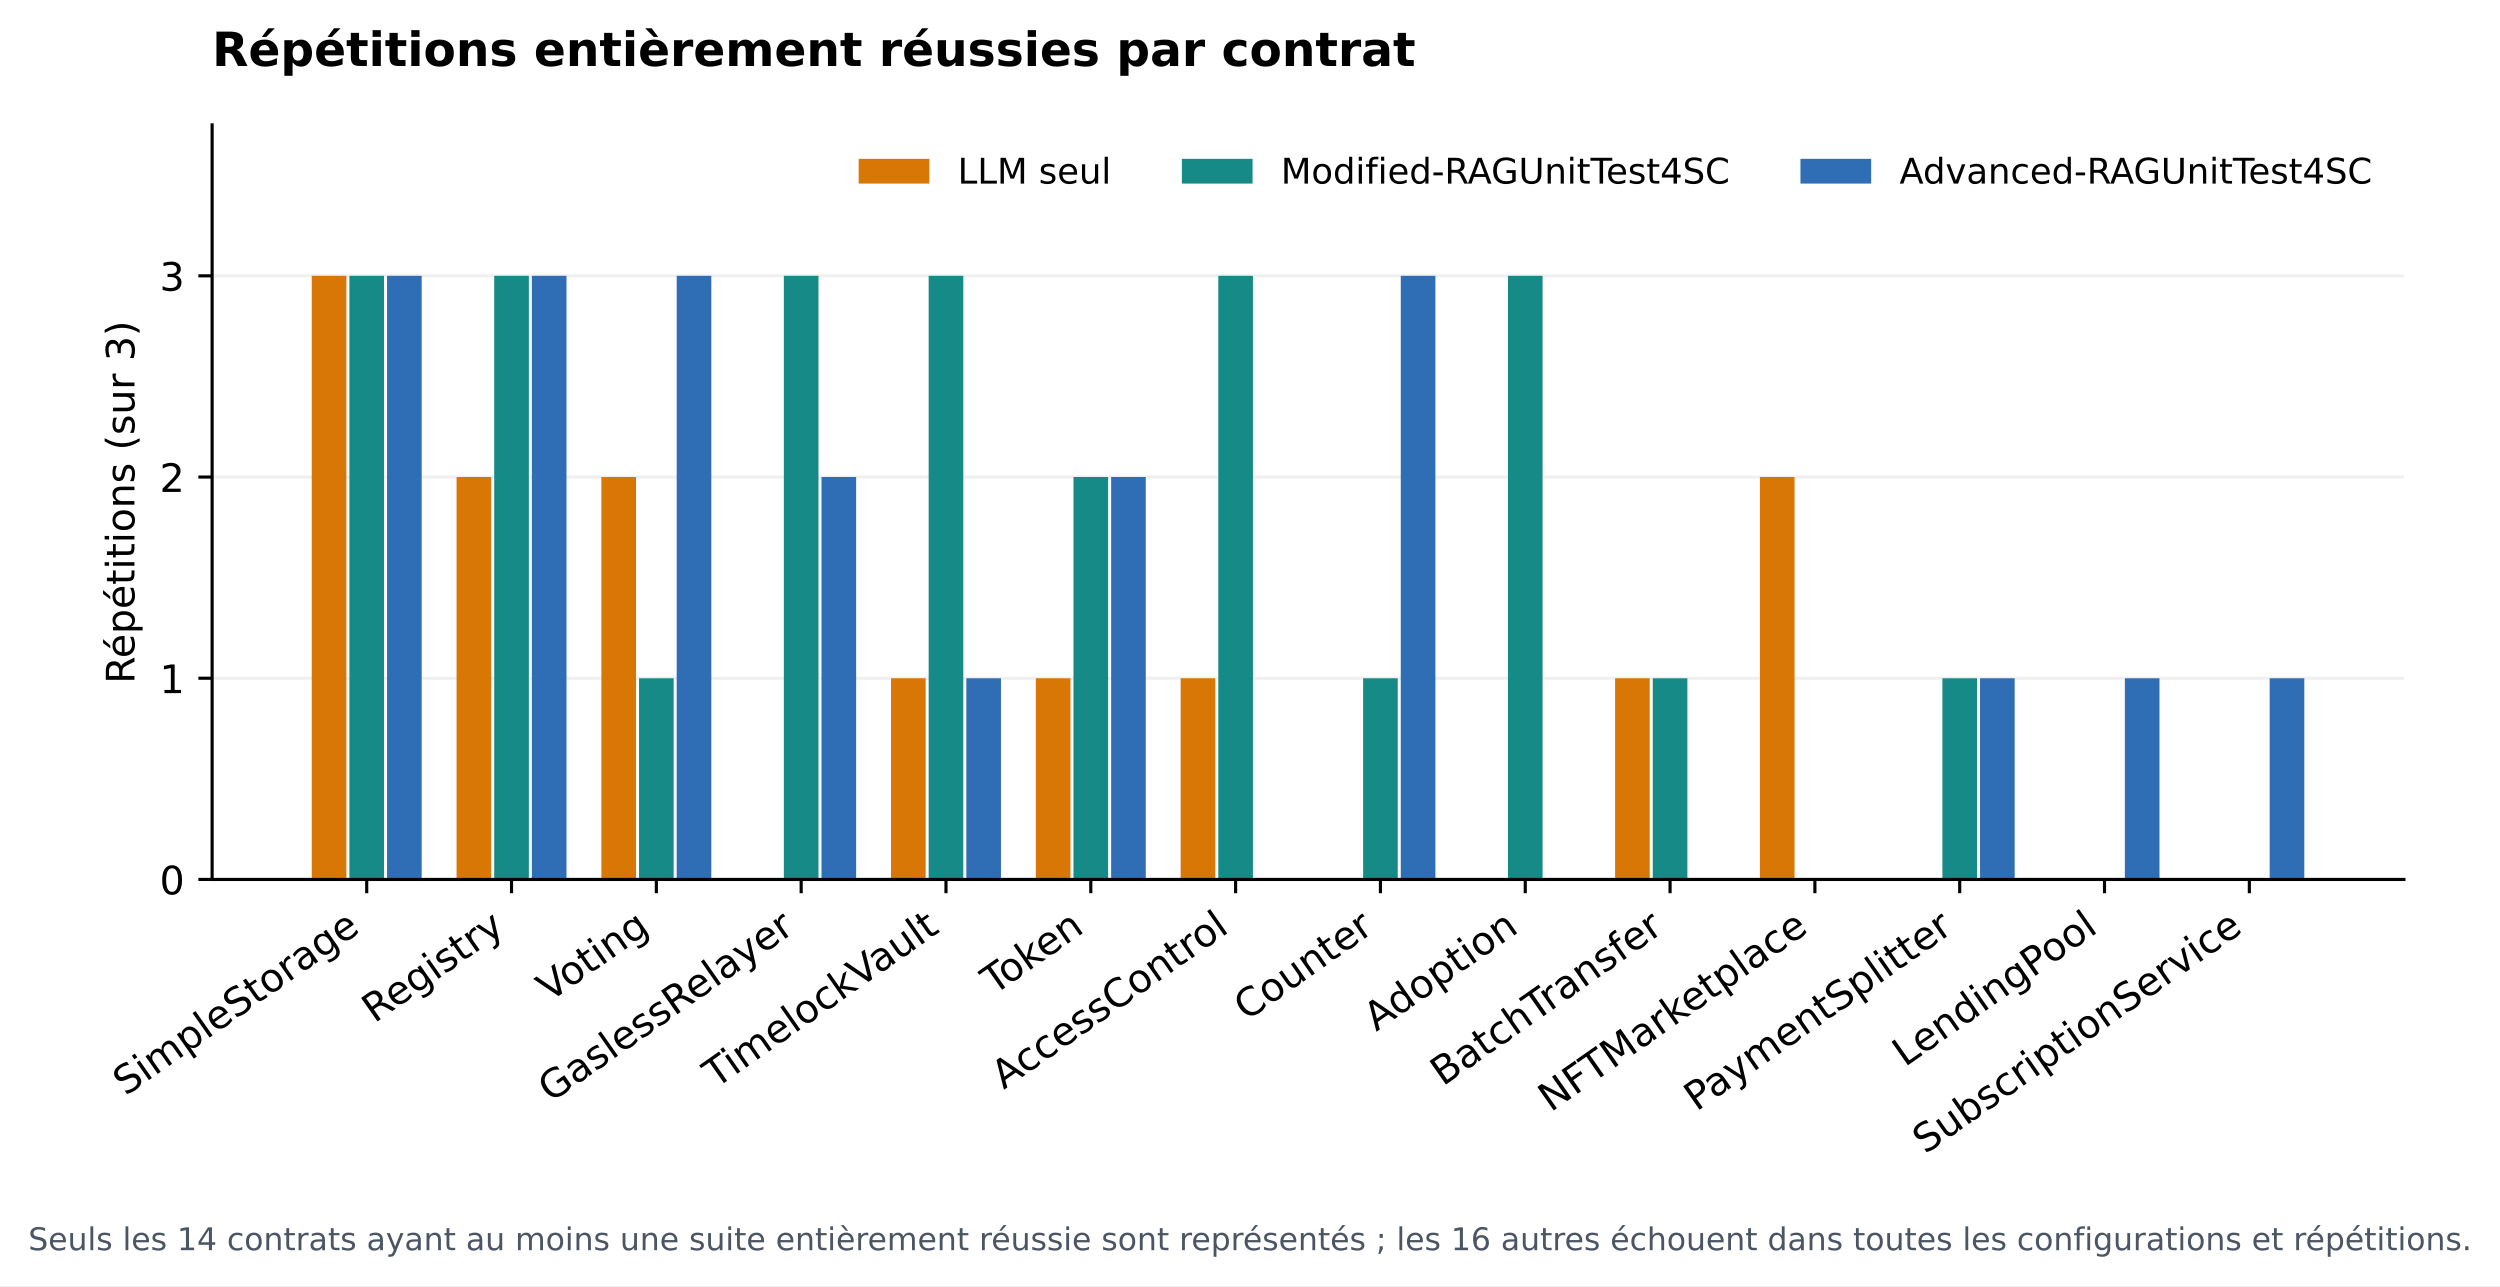
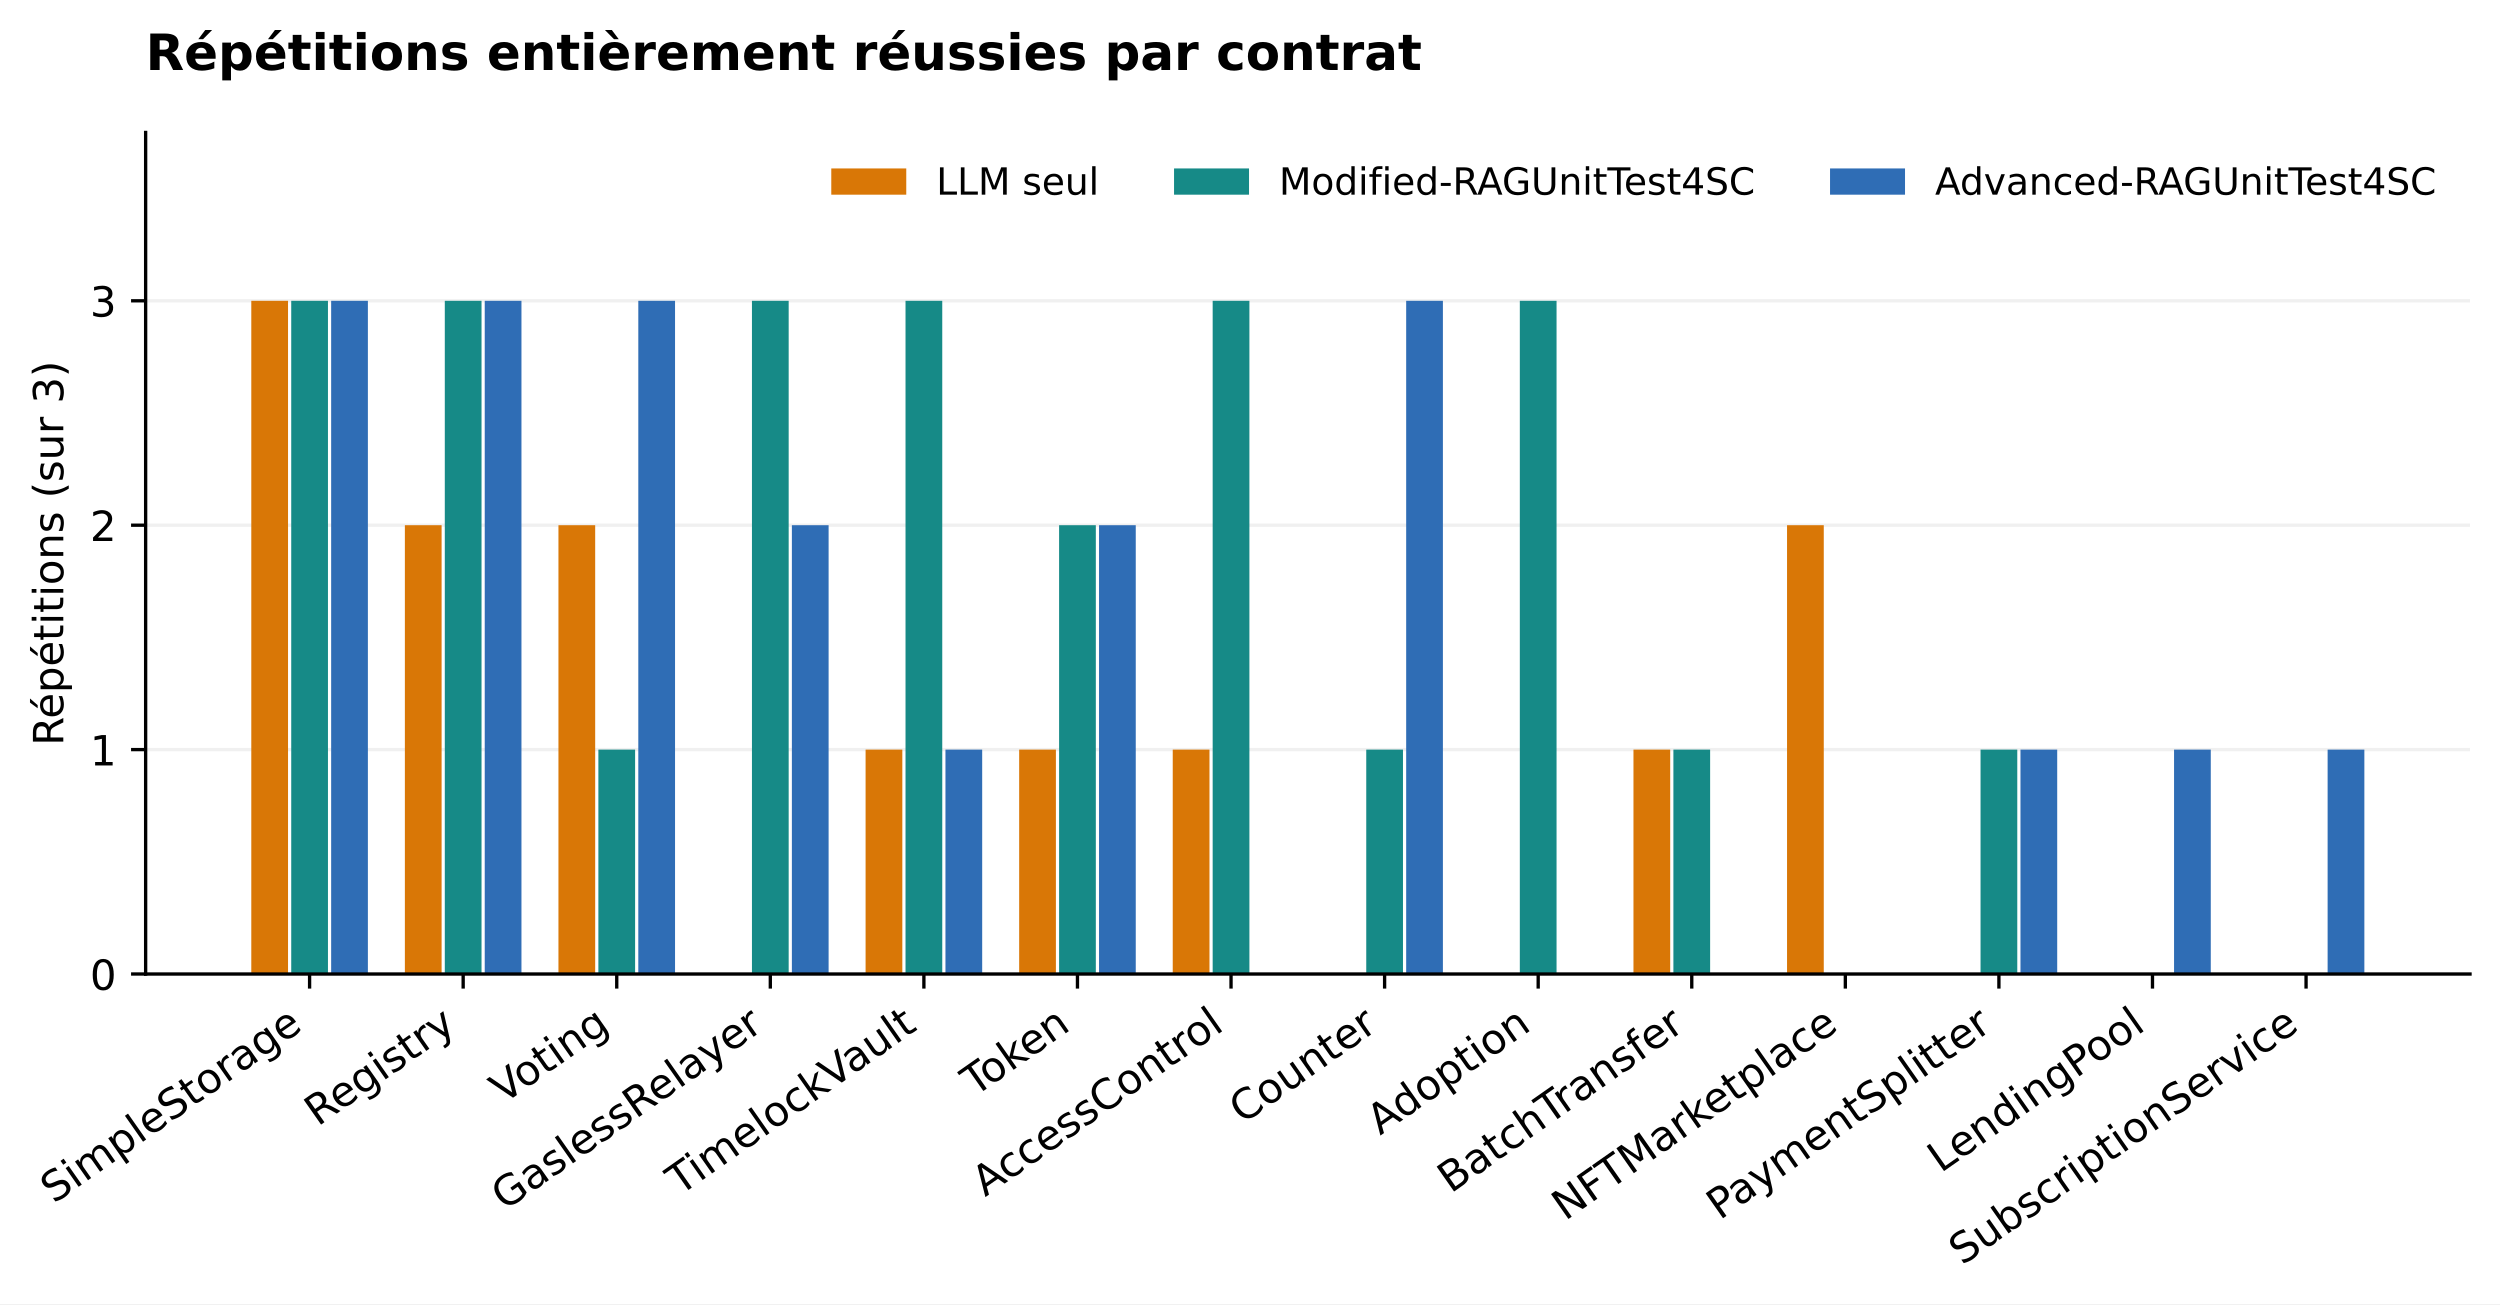
- <svg xmlns="http://www.w3.org/2000/svg" xmlns:xlink="http://www.w3.org/1999/xlink" width="636.456pt" height="327.408pt" viewBox="0 0 636.456 327.408" version="1.1">
+ <svg xmlns="http://www.w3.org/2000/svg" xmlns:xlink="http://www.w3.org/1999/xlink" width="600.163pt" height="313.061pt" viewBox="0 0 600.163 313.061" version="1.1">
  <defs>
    <style type="text/css">*{stroke-linejoin: round; stroke-linecap: butt}</style>
  </defs>
  <g id="figure_1">
    <g id="patch_1">
-       <path d="M 0 327.408  L 636.456 327.408  L 636.456 0  L 0 0  z " style="fill: #ffffff" />
+       <path d="M 0 313.061  L 600.163 313.061  L 600.163 0  L 0 0  z " style="fill: #ffffff" />
    </g>
    <g id="axes_1">
      <g id="patch_2">
-         <path d="M 54 223.894  L 612 223.894  L 612 31.798  L 54 31.798  z " style="fill: #ffffff" />
+         <path d="M 34.963 233.83  L 592.963 233.83  L 592.963 31.798  L 34.963 31.798  z " style="fill: #ffffff" />
      </g>
      <g id="matplotlib.axis_1">
        <g id="xtick_1">
          <g id="line2d_1">
            <defs>
-               <path id="mb89f5ec4ef" d="M 0 0  L 0 3.5  " style="stroke: #000000; stroke-width: 0.8" />
+               <path id="m78fa6f216f" d="M 0 0  L 0 3.5  " style="stroke: #000000; stroke-width: 0.8" />
            </defs>
            <g>
-               <use xlink:href="#mb89f5ec4ef" x="93.359" y="223.894" style="stroke: #000000; stroke-width: 0.8" />
+               <use xlink:href="#m78fa6f216f" x="74.322" y="233.83" style="stroke: #000000; stroke-width: 0.8" />
            </g>
          </g>
          <g id="text_1">
-             <text style="font-size: 10px; font-family: 'DejaVu Sans'" transform="translate(31.9574 279.1472) rotate(-35)">SimpleStorage</text>
+             <text style="font-size: 10px; font-family: 'DejaVu Sans'" transform="translate(12.92068 289.0832) rotate(-35)">SimpleStorage</text>
          </g>
        </g>
        <g id="xtick_2">
          <g id="line2d_2">
            <g>
-               <use xlink:href="#mb89f5ec4ef" x="130.227" y="223.894" style="stroke: #000000; stroke-width: 0.8" />
+               <use xlink:href="#m78fa6f216f" x="111.19" y="233.83" style="stroke: #000000; stroke-width: 0.8" />
            </g>
          </g>
          <g id="text_2">
-             <text style="font-size: 10px; font-family: 'DejaVu Sans'" transform="translate(95.31334 260.6001) rotate(-35)">Registry</text>
+             <text style="font-size: 10px; font-family: 'DejaVu Sans'" transform="translate(76.27662 270.5361) rotate(-35)">Registry</text>
          </g>
        </g>
        <g id="xtick_3">
          <g id="line2d_3">
            <g>
-               <use xlink:href="#mb89f5ec4ef" x="167.094" y="223.894" style="stroke: #000000; stroke-width: 0.8" />
+               <use xlink:href="#m78fa6f216f" x="148.058" y="233.83" style="stroke: #000000; stroke-width: 0.8" />
            </g>
          </g>
          <g id="text_3">
-             <text style="font-size: 10px; font-family: 'DejaVu Sans'" transform="translate(139.8582 255.2246) rotate(-35)">Voting</text>
+             <text style="font-size: 10px; font-family: 'DejaVu Sans'" transform="translate(120.8215 265.1606) rotate(-35)">Voting</text>
          </g>
        </g>
        <g id="xtick_4">
          <g id="line2d_4">
            <g>
-               <use xlink:href="#mb89f5ec4ef" x="203.962" y="223.894" style="stroke: #000000; stroke-width: 0.8" />
+               <use xlink:href="#m78fa6f216f" x="184.926" y="233.83" style="stroke: #000000; stroke-width: 0.8" />
            </g>
          </g>
          <g id="text_4">
-             <text style="font-size: 10px; font-family: 'DejaVu Sans'" transform="translate(140.183 280.8124) rotate(-35)">GaslessRelayer</text>
+             <text style="font-size: 10px; font-family: 'DejaVu Sans'" transform="translate(121.1463 290.7484) rotate(-35)">GaslessRelayer</text>
          </g>
        </g>
        <g id="xtick_5">
          <g id="line2d_5">
            <g>
-               <use xlink:href="#mb89f5ec4ef" x="240.83" y="223.894" style="stroke: #000000; stroke-width: 0.8" />
+               <use xlink:href="#m78fa6f216f" x="221.794" y="233.83" style="stroke: #000000; stroke-width: 0.8" />
            </g>
          </g>
          <g id="text_5">
-             <text style="font-size: 10px; font-family: 'DejaVu Sans'" transform="translate(182.2051 277.2033) rotate(-35)">TimelockVault</text>
+             <text style="font-size: 10px; font-family: 'DejaVu Sans'" transform="translate(163.1684 287.1393) rotate(-35)">TimelockVault</text>
          </g>
        </g>
        <g id="xtick_6">
          <g id="line2d_6">
            <g>
-               <use xlink:href="#mb89f5ec4ef" x="277.698" y="223.894" style="stroke: #000000; stroke-width: 0.8" />
+               <use xlink:href="#m78fa6f216f" x="258.661" y="233.83" style="stroke: #000000; stroke-width: 0.8" />
            </g>
          </g>
          <g id="text_6">
-             <text style="font-size: 10px; font-family: 'DejaVu Sans'" transform="translate(253.0128 253.4384) rotate(-35)">Token</text>
+             <text style="font-size: 10px; font-family: 'DejaVu Sans'" transform="translate(233.9761 263.3744) rotate(-35)">Token</text>
          </g>
        </g>
        <g id="xtick_7">
          <g id="line2d_7">
            <g>
-               <use xlink:href="#mb89f5ec4ef" x="314.566" y="223.894" style="stroke: #000000; stroke-width: 0.8" />
+               <use xlink:href="#m78fa6f216f" x="295.529" y="233.83" style="stroke: #000000; stroke-width: 0.8" />
            </g>
          </g>
          <g id="text_7">
-             <text style="font-size: 10px; font-family: 'DejaVu Sans'" transform="translate(255.5352 277.4874) rotate(-35)">AccessControl</text>
+             <text style="font-size: 10px; font-family: 'DejaVu Sans'" transform="translate(236.4985 287.4234) rotate(-35)">AccessControl</text>
          </g>
        </g>
        <g id="xtick_8">
          <g id="line2d_8">
            <g>
-               <use xlink:href="#mb89f5ec4ef" x="351.434" y="223.894" style="stroke: #000000; stroke-width: 0.8" />
+               <use xlink:href="#m78fa6f216f" x="332.397" y="233.83" style="stroke: #000000; stroke-width: 0.8" />
            </g>
          </g>
          <g id="text_8">
-             <text style="font-size: 10px; font-family: 'DejaVu Sans'" transform="translate(317.3219 260.0384) rotate(-35)">Counter</text>
+             <text style="font-size: 10px; font-family: 'DejaVu Sans'" transform="translate(298.2852 269.9744) rotate(-35)">Counter</text>
          </g>
        </g>
        <g id="xtick_9">
          <g id="line2d_9">
            <g>
-               <use xlink:href="#mb89f5ec4ef" x="388.302" y="223.894" style="stroke: #000000; stroke-width: 0.8" />
+               <use xlink:href="#m78fa6f216f" x="369.265" y="233.83" style="stroke: #000000; stroke-width: 0.8" />
            </g>
          </g>
          <g id="text_9">
-             <text style="font-size: 10px; font-family: 'DejaVu Sans'" transform="translate(350.3603 262.7205) rotate(-35)">Adoption</text>
+             <text style="font-size: 10px; font-family: 'DejaVu Sans'" transform="translate(331.3236 272.6565) rotate(-35)">Adoption</text>
          </g>
        </g>
        <g id="xtick_10">
          <g id="line2d_10">
            <g>
-               <use xlink:href="#mb89f5ec4ef" x="425.17" y="223.894" style="stroke: #000000; stroke-width: 0.8" />
+               <use xlink:href="#m78fa6f216f" x="406.133" y="233.83" style="stroke: #000000; stroke-width: 0.8" />
            </g>
          </g>
          <g id="text_10">
-             <text style="font-size: 10px; font-family: 'DejaVu Sans'" transform="translate(367.3087 276.6683) rotate(-35)">BatchTransfer</text>
+             <text style="font-size: 10px; font-family: 'DejaVu Sans'" transform="translate(348.272 286.6043) rotate(-35)">BatchTransfer</text>
          </g>
        </g>
        <g id="xtick_11">
          <g id="line2d_11">
            <g>
-               <use xlink:href="#mb89f5ec4ef" x="462.038" y="223.894" style="stroke: #000000; stroke-width: 0.8" />
+               <use xlink:href="#m78fa6f216f" x="443.001" y="233.83" style="stroke: #000000; stroke-width: 0.8" />
            </g>
          </g>
          <g id="text_11">
-             <text style="font-size: 10px; font-family: 'DejaVu Sans'" transform="translate(394.7615 283.2608) rotate(-35)">NFTMarketplace</text>
+             <text style="font-size: 10px; font-family: 'DejaVu Sans'" transform="translate(375.7248 293.1968) rotate(-35)">NFTMarketplace</text>
          </g>
        </g>
        <g id="xtick_12">
          <g id="line2d_12">
            <g>
-               <use xlink:href="#mb89f5ec4ef" x="498.906" y="223.894" style="stroke: #000000; stroke-width: 0.8" />
+               <use xlink:href="#m78fa6f216f" x="479.869" y="233.83" style="stroke: #000000; stroke-width: 0.8" />
            </g>
          </g>
          <g id="text_12">
-             <text style="font-size: 10px; font-family: 'DejaVu Sans'" transform="translate(431.8828 283.0834) rotate(-35)">PaymentSplitter</text>
+             <text style="font-size: 10px; font-family: 'DejaVu Sans'" transform="translate(412.8461 293.0194) rotate(-35)">PaymentSplitter</text>
          </g>
        </g>
        <g id="xtick_13">
          <g id="line2d_13">
            <g>
-               <use xlink:href="#mb89f5ec4ef" x="535.773" y="223.894" style="stroke: #000000; stroke-width: 0.8" />
+               <use xlink:href="#m78fa6f216f" x="516.737" y="233.83" style="stroke: #000000; stroke-width: 0.8" />
            </g>
          </g>
          <g id="text_13">
-             <text style="font-size: 10px; font-family: 'DejaVu Sans'" transform="translate(484.9277 271.7561) rotate(-35)">LendingPool</text>
+             <text style="font-size: 10px; font-family: 'DejaVu Sans'" transform="translate(465.8909 281.6921) rotate(-35)">LendingPool</text>
          </g>
        </g>
        <g id="xtick_14">
          <g id="line2d_14">
            <g>
-               <use xlink:href="#mb89f5ec4ef" x="572.641" y="223.894" style="stroke: #000000; stroke-width: 0.8" />
+               <use xlink:href="#m78fa6f216f" x="553.605" y="233.83" style="stroke: #000000; stroke-width: 0.8" />
            </g>
          </g>
          <g id="text_14">
-             <text style="font-size: 10px; font-family: 'DejaVu Sans'" transform="translate(490.0893 293.9571) rotate(-35)">SubscriptionService</text>
+             <text style="font-size: 10px; font-family: 'DejaVu Sans'" transform="translate(471.0525 303.8931) rotate(-35)">SubscriptionService</text>
          </g>
        </g>
      </g>
      <g id="matplotlib.axis_2">
        <g id="ytick_1">
          <g id="line2d_15">
-             <path d="M 54 223.894  L 612 223.894  " clip-path="url(#p24ccca0bf0)" style="fill: none; stroke: #b0b0b0; stroke-opacity: 0.18; stroke-width: 0.8; stroke-linecap: square" />
+             <path d="M 34.963 233.83  L 592.963 233.83  " clip-path="url(#pa801637085)" style="fill: none; stroke: #b0b0b0; stroke-opacity: 0.18; stroke-width: 0.8; stroke-linecap: square" />
          </g>
          <g id="line2d_16">
            <defs>
-               <path id="m1266d81235" d="M 0 0  L -3.5 0  " style="stroke: #000000; stroke-width: 0.8" />
+               <path id="m135572e92e" d="M 0 0  L -3.5 0  " style="stroke: #000000; stroke-width: 0.8" />
            </defs>
            <g>
-               <use xlink:href="#m1266d81235" x="54" y="223.894" style="stroke: #000000; stroke-width: 0.8" />
+               <use xlink:href="#m135572e92e" x="34.963" y="233.83" style="stroke: #000000; stroke-width: 0.8" />
            </g>
          </g>
          <g id="text_15">
-             <text style="font-size: 10px; font-family: 'DejaVu Sans'; text-anchor: end" x="47" y="227.693" transform="rotate(-0 47 227.693)">0</text>
+             <text style="font-size: 10px; font-family: 'DejaVu Sans'; text-anchor: end" x="27.963" y="237.629" transform="rotate(-0 27.96328 237.629)">0</text>
          </g>
        </g>
        <g id="ytick_2">
          <g id="line2d_17">
-             <path d="M 54 172.669  L 612 172.669  " clip-path="url(#p24ccca0bf0)" style="fill: none; stroke: #b0b0b0; stroke-opacity: 0.18; stroke-width: 0.8; stroke-linecap: square" />
+             <path d="M 34.963 179.955  L 592.963 179.955  " clip-path="url(#pa801637085)" style="fill: none; stroke: #b0b0b0; stroke-opacity: 0.18; stroke-width: 0.8; stroke-linecap: square" />
          </g>
          <g id="line2d_18">
            <g>
-               <use xlink:href="#m1266d81235" x="54" y="172.669" style="stroke: #000000; stroke-width: 0.8" />
+               <use xlink:href="#m135572e92e" x="34.963" y="179.955" style="stroke: #000000; stroke-width: 0.8" />
            </g>
          </g>
          <g id="text_16">
-             <text style="font-size: 10px; font-family: 'DejaVu Sans'; text-anchor: end" x="47" y="176.467" transform="rotate(-0 47 176.4674)">1</text>
+             <text style="font-size: 10px; font-family: 'DejaVu Sans'; text-anchor: end" x="27.963" y="183.754" transform="rotate(-0 27.96328 183.7538)">1</text>
          </g>
        </g>
        <g id="ytick_3">
          <g id="line2d_19">
-             <path d="M 54 121.443  L 612 121.443  " clip-path="url(#p24ccca0bf0)" style="fill: none; stroke: #b0b0b0; stroke-opacity: 0.18; stroke-width: 0.8; stroke-linecap: square" />
+             <path d="M 34.963 126.08  L 592.963 126.08  " clip-path="url(#pa801637085)" style="fill: none; stroke: #b0b0b0; stroke-opacity: 0.18; stroke-width: 0.8; stroke-linecap: square" />
          </g>
          <g id="line2d_20">
            <g>
-               <use xlink:href="#m1266d81235" x="54" y="121.443" style="stroke: #000000; stroke-width: 0.8" />
+               <use xlink:href="#m135572e92e" x="34.963" y="126.08" style="stroke: #000000; stroke-width: 0.8" />
            </g>
          </g>
          <g id="text_17">
-             <text style="font-size: 10px; font-family: 'DejaVu Sans'; text-anchor: end" x="47" y="125.242" transform="rotate(-0 47 125.2418)">2</text>
+             <text style="font-size: 10px; font-family: 'DejaVu Sans'; text-anchor: end" x="27.963" y="129.879" transform="rotate(-0 27.96328 129.8786)">2</text>
          </g>
        </g>
        <g id="ytick_4">
          <g id="line2d_21">
-             <path d="M 54 70.217  L 612 70.217  " clip-path="url(#p24ccca0bf0)" style="fill: none; stroke: #b0b0b0; stroke-opacity: 0.18; stroke-width: 0.8; stroke-linecap: square" />
+             <path d="M 34.963 72.205  L 592.963 72.205  " clip-path="url(#pa801637085)" style="fill: none; stroke: #b0b0b0; stroke-opacity: 0.18; stroke-width: 0.8; stroke-linecap: square" />
          </g>
          <g id="line2d_22">
            <g>
-               <use xlink:href="#m1266d81235" x="54" y="70.217" style="stroke: #000000; stroke-width: 0.8" />
+               <use xlink:href="#m135572e92e" x="34.963" y="72.205" style="stroke: #000000; stroke-width: 0.8" />
            </g>
          </g>
          <g id="text_18">
-             <text style="font-size: 10px; font-family: 'DejaVu Sans'; text-anchor: end" x="47" y="74.016" transform="rotate(-0 47 74.01615)">3</text>
+             <text style="font-size: 10px; font-family: 'DejaVu Sans'; text-anchor: end" x="27.963" y="76.003" transform="rotate(-0 27.96328 76.00335)">3</text>
          </g>
        </g>
        <g id="text_19">
-           <text style="font-size: 10px; font-family: 'DejaVu Sans'; text-anchor: middle" x="34.235" y="127.846" transform="rotate(-90 34.23516 127.8461)">Répétitions (sur 3)</text>
+           <text style="font-size: 10px; font-family: 'DejaVu Sans'; text-anchor: middle" x="15.198" y="132.814" transform="rotate(-90 15.19844 132.8141)">Répétitions (sur 3)</text>
        </g>
      </g>
      <g id="patch_3">
-         <path d="M 79.364 223.894  L 88.182 223.894  L 88.182 70.217  L 79.364 70.217  z " clip-path="url(#p24ccca0bf0)" style="fill: #d97706" />
+         <path d="M 60.327 233.83  L 69.146 233.83  L 69.146 72.205  L 60.327 72.205  z " clip-path="url(#pa801637085)" style="fill: #d97706" />
      </g>
      <g id="patch_4">
-         <path d="M 116.232 223.894  L 125.05 223.894  L 125.05 121.443  L 116.232 121.443  z " clip-path="url(#p24ccca0bf0)" style="fill: #d97706" />
+         <path d="M 97.195 233.83  L 106.014 233.83  L 106.014 126.08  L 97.195 126.08  z " clip-path="url(#pa801637085)" style="fill: #d97706" />
      </g>
      <g id="patch_5">
-         <path d="M 153.099 223.894  L 161.918 223.894  L 161.918 121.443  L 153.099 121.443  z " clip-path="url(#p24ccca0bf0)" style="fill: #d97706" />
+         <path d="M 134.063 233.83  L 142.882 233.83  L 142.882 126.08  L 134.063 126.08  z " clip-path="url(#pa801637085)" style="fill: #d97706" />
      </g>
      <g id="patch_6">
-         <path d="M 189.967 223.894  L 198.786 223.894  L 198.786 223.894  L 189.967 223.894  z " clip-path="url(#p24ccca0bf0)" style="fill: #d97706" />
+         <path d="M 170.931 233.83  L 179.749 233.83  L 179.749 233.83  L 170.931 233.83  z " clip-path="url(#pa801637085)" style="fill: #d97706" />
      </g>
      <g id="patch_7">
-         <path d="M 226.835 223.894  L 235.654 223.894  L 235.654 172.669  L 226.835 172.669  z " clip-path="url(#p24ccca0bf0)" style="fill: #d97706" />
+         <path d="M 207.798 233.83  L 216.617 233.83  L 216.617 179.955  L 207.798 179.955  z " clip-path="url(#pa801637085)" style="fill: #d97706" />
      </g>
      <g id="patch_8">
-         <path d="M 263.703 223.894  L 272.522 223.894  L 272.522 172.669  L 263.703 172.669  z " clip-path="url(#p24ccca0bf0)" style="fill: #d97706" />
+         <path d="M 244.666 233.83  L 253.485 233.83  L 253.485 179.955  L 244.666 179.955  z " clip-path="url(#pa801637085)" style="fill: #d97706" />
      </g>
      <g id="patch_9">
-         <path d="M 300.571 223.894  L 309.39 223.894  L 309.39 172.669  L 300.571 172.669  z " clip-path="url(#p24ccca0bf0)" style="fill: #d97706" />
+         <path d="M 281.534 233.83  L 290.353 233.83  L 290.353 179.955  L 281.534 179.955  z " clip-path="url(#pa801637085)" style="fill: #d97706" />
      </g>
      <g id="patch_10">
-         <path d="M 337.439 223.894  L 346.258 223.894  L 346.258 223.894  L 337.439 223.894  z " clip-path="url(#p24ccca0bf0)" style="fill: #d97706" />
+         <path d="M 318.402 233.83  L 327.221 233.83  L 327.221 233.83  L 318.402 233.83  z " clip-path="url(#pa801637085)" style="fill: #d97706" />
      </g>
      <g id="patch_11">
-         <path d="M 374.307 223.894  L 383.126 223.894  L 383.126 223.894  L 374.307 223.894  z " clip-path="url(#p24ccca0bf0)" style="fill: #d97706" />
+         <path d="M 355.27 233.83  L 364.089 233.83  L 364.089 233.83  L 355.27 233.83  z " clip-path="url(#pa801637085)" style="fill: #d97706" />
      </g>
      <g id="patch_12">
-         <path d="M 411.175 223.894  L 419.993 223.894  L 419.993 172.669  L 411.175 172.669  z " clip-path="url(#p24ccca0bf0)" style="fill: #d97706" />
+         <path d="M 392.138 233.83  L 400.957 233.83  L 400.957 179.955  L 392.138 179.955  z " clip-path="url(#pa801637085)" style="fill: #d97706" />
      </g>
      <g id="patch_13">
-         <path d="M 448.043 223.894  L 456.861 223.894  L 456.861 121.443  L 448.043 121.443  z " clip-path="url(#p24ccca0bf0)" style="fill: #d97706" />
+         <path d="M 429.006 233.83  L 437.825 233.83  L 437.825 126.08  L 429.006 126.08  z " clip-path="url(#pa801637085)" style="fill: #d97706" />
      </g>
      <g id="patch_14">
-         <path d="M 484.91 223.894  L 493.729 223.894  L 493.729 223.894  L 484.91 223.894  z " clip-path="url(#p24ccca0bf0)" style="fill: #d97706" />
+         <path d="M 465.874 233.83  L 474.693 233.83  L 474.693 233.83  L 465.874 233.83  z " clip-path="url(#pa801637085)" style="fill: #d97706" />
      </g>
      <g id="patch_15">
-         <path d="M 521.778 223.894  L 530.597 223.894  L 530.597 223.894  L 521.778 223.894  z " clip-path="url(#p24ccca0bf0)" style="fill: #d97706" />
+         <path d="M 502.742 233.83  L 511.56 233.83  L 511.56 233.83  L 502.742 233.83  z " clip-path="url(#pa801637085)" style="fill: #d97706" />
      </g>
      <g id="patch_16">
-         <path d="M 558.646 223.894  L 567.465 223.894  L 567.465 223.894  L 558.646 223.894  z " clip-path="url(#p24ccca0bf0)" style="fill: #d97706" />
+         <path d="M 539.61 233.83  L 548.428 233.83  L 548.428 233.83  L 539.61 233.83  z " clip-path="url(#pa801637085)" style="fill: #d97706" />
      </g>
      <g id="patch_17">
-         <path d="M 88.949 223.894  L 97.768 223.894  L 97.768 70.217  L 88.949 70.217  z " clip-path="url(#p24ccca0bf0)" style="fill: #168a87" />
+         <path d="M 69.913 233.83  L 78.731 233.83  L 78.731 72.205  L 69.913 72.205  z " clip-path="url(#pa801637085)" style="fill: #168a87" />
      </g>
      <g id="patch_18">
-         <path d="M 125.817 223.894  L 134.636 223.894  L 134.636 70.217  L 125.817 70.217  z " clip-path="url(#p24ccca0bf0)" style="fill: #168a87" />
+         <path d="M 106.78 233.83  L 115.599 233.83  L 115.599 72.205  L 106.78 72.205  z " clip-path="url(#pa801637085)" style="fill: #168a87" />
      </g>
      <g id="patch_19">
-         <path d="M 162.685 223.894  L 171.504 223.894  L 171.504 172.669  L 162.685 172.669  z " clip-path="url(#p24ccca0bf0)" style="fill: #168a87" />
+         <path d="M 143.648 233.83  L 152.467 233.83  L 152.467 179.955  L 143.648 179.955  z " clip-path="url(#pa801637085)" style="fill: #168a87" />
      </g>
      <g id="patch_20">
-         <path d="M 199.553 223.894  L 208.372 223.894  L 208.372 70.217  L 199.553 70.217  z " clip-path="url(#p24ccca0bf0)" style="fill: #168a87" />
+         <path d="M 180.516 233.83  L 189.335 233.83  L 189.335 72.205  L 180.516 72.205  z " clip-path="url(#pa801637085)" style="fill: #168a87" />
      </g>
      <g id="patch_21">
-         <path d="M 236.421 223.894  L 245.24 223.894  L 245.24 70.217  L 236.421 70.217  z " clip-path="url(#p24ccca0bf0)" style="fill: #168a87" />
+         <path d="M 217.384 233.83  L 226.203 233.83  L 226.203 72.205  L 217.384 72.205  z " clip-path="url(#pa801637085)" style="fill: #168a87" />
      </g>
      <g id="patch_22">
-         <path d="M 273.289 223.894  L 282.108 223.894  L 282.108 121.443  L 273.289 121.443  z " clip-path="url(#p24ccca0bf0)" style="fill: #168a87" />
+         <path d="M 254.252 233.83  L 263.071 233.83  L 263.071 126.08  L 254.252 126.08  z " clip-path="url(#pa801637085)" style="fill: #168a87" />
      </g>
      <g id="patch_23">
-         <path d="M 310.157 223.894  L 318.975 223.894  L 318.975 70.217  L 310.157 70.217  z " clip-path="url(#p24ccca0bf0)" style="fill: #168a87" />
+         <path d="M 291.12 233.83  L 299.939 233.83  L 299.939 72.205  L 291.12 72.205  z " clip-path="url(#pa801637085)" style="fill: #168a87" />
      </g>
      <g id="patch_24">
-         <path d="M 347.025 223.894  L 355.843 223.894  L 355.843 172.669  L 347.025 172.669  z " clip-path="url(#p24ccca0bf0)" style="fill: #168a87" />
+         <path d="M 327.988 233.83  L 336.807 233.83  L 336.807 179.955  L 327.988 179.955  z " clip-path="url(#pa801637085)" style="fill: #168a87" />
      </g>
      <g id="patch_25">
-         <path d="M 383.892 223.894  L 392.711 223.894  L 392.711 70.217  L 383.892 70.217  z " clip-path="url(#p24ccca0bf0)" style="fill: #168a87" />
+         <path d="M 364.856 233.83  L 373.675 233.83  L 373.675 72.205  L 364.856 72.205  z " clip-path="url(#pa801637085)" style="fill: #168a87" />
      </g>
      <g id="patch_26">
-         <path d="M 420.76 223.894  L 429.579 223.894  L 429.579 172.669  L 420.76 172.669  z " clip-path="url(#p24ccca0bf0)" style="fill: #168a87" />
+         <path d="M 401.724 233.83  L 410.542 233.83  L 410.542 179.955  L 401.724 179.955  z " clip-path="url(#pa801637085)" style="fill: #168a87" />
      </g>
      <g id="patch_27">
-         <path d="M 457.628 223.894  L 466.447 223.894  L 466.447 223.894  L 457.628 223.894  z " clip-path="url(#p24ccca0bf0)" style="fill: #168a87" />
+         <path d="M 438.592 233.83  L 447.41 233.83  L 447.41 233.83  L 438.592 233.83  z " clip-path="url(#pa801637085)" style="fill: #168a87" />
      </g>
      <g id="patch_28">
-         <path d="M 494.496 223.894  L 503.315 223.894  L 503.315 172.669  L 494.496 172.669  z " clip-path="url(#p24ccca0bf0)" style="fill: #168a87" />
+         <path d="M 475.459 233.83  L 484.278 233.83  L 484.278 179.955  L 475.459 179.955  z " clip-path="url(#pa801637085)" style="fill: #168a87" />
      </g>
      <g id="patch_29">
-         <path d="M 531.364 223.894  L 540.183 223.894  L 540.183 223.894  L 531.364 223.894  z " clip-path="url(#p24ccca0bf0)" style="fill: #168a87" />
+         <path d="M 512.327 233.83  L 521.146 233.83  L 521.146 233.83  L 512.327 233.83  z " clip-path="url(#pa801637085)" style="fill: #168a87" />
      </g>
      <g id="patch_30">
-         <path d="M 568.232 223.894  L 577.051 223.894  L 577.051 223.894  L 568.232 223.894  z " clip-path="url(#p24ccca0bf0)" style="fill: #168a87" />
+         <path d="M 549.195 233.83  L 558.014 233.83  L 558.014 233.83  L 549.195 233.83  z " clip-path="url(#pa801637085)" style="fill: #168a87" />
      </g>
      <g id="patch_31">
-         <path d="M 98.535 223.894  L 107.354 223.894  L 107.354 70.217  L 98.535 70.217  z " clip-path="url(#p24ccca0bf0)" style="fill: #2f6db5" />
+         <path d="M 79.498 233.83  L 88.317 233.83  L 88.317 72.205  L 79.498 72.205  z " clip-path="url(#pa801637085)" style="fill: #2f6db5" />
      </g>
      <g id="patch_32">
-         <path d="M 135.403 223.894  L 144.222 223.894  L 144.222 70.217  L 135.403 70.217  z " clip-path="url(#p24ccca0bf0)" style="fill: #2f6db5" />
+         <path d="M 116.366 233.83  L 125.185 233.83  L 125.185 72.205  L 116.366 72.205  z " clip-path="url(#pa801637085)" style="fill: #2f6db5" />
      </g>
      <g id="patch_33">
-         <path d="M 172.271 223.894  L 181.09 223.894  L 181.09 70.217  L 172.271 70.217  z " clip-path="url(#p24ccca0bf0)" style="fill: #2f6db5" />
+         <path d="M 153.234 233.83  L 162.053 233.83  L 162.053 72.205  L 153.234 72.205  z " clip-path="url(#pa801637085)" style="fill: #2f6db5" />
      </g>
      <g id="patch_34">
-         <path d="M 209.139 223.894  L 217.957 223.894  L 217.957 121.443  L 209.139 121.443  z " clip-path="url(#p24ccca0bf0)" style="fill: #2f6db5" />
+         <path d="M 190.102 233.83  L 198.921 233.83  L 198.921 126.08  L 190.102 126.08  z " clip-path="url(#pa801637085)" style="fill: #2f6db5" />
      </g>
      <g id="patch_35">
-         <path d="M 246.007 223.894  L 254.825 223.894  L 254.825 172.669  L 246.007 172.669  z " clip-path="url(#p24ccca0bf0)" style="fill: #2f6db5" />
+         <path d="M 226.97 233.83  L 235.789 233.83  L 235.789 179.955  L 226.97 179.955  z " clip-path="url(#pa801637085)" style="fill: #2f6db5" />
      </g>
      <g id="patch_36">
-         <path d="M 282.874 223.894  L 291.693 223.894  L 291.693 121.443  L 282.874 121.443  z " clip-path="url(#p24ccca0bf0)" style="fill: #2f6db5" />
+         <path d="M 263.838 233.83  L 272.656 233.83  L 272.656 126.08  L 263.838 126.08  z " clip-path="url(#pa801637085)" style="fill: #2f6db5" />
      </g>
      <g id="patch_37">
-         <path d="M 319.742 223.894  L 328.561 223.894  L 328.561 223.894  L 319.742 223.894  z " clip-path="url(#p24ccca0bf0)" style="fill: #2f6db5" />
+         <path d="M 300.706 233.83  L 309.524 233.83  L 309.524 233.83  L 300.706 233.83  z " clip-path="url(#pa801637085)" style="fill: #2f6db5" />
      </g>
      <g id="patch_38">
-         <path d="M 356.61 223.894  L 365.429 223.894  L 365.429 70.217  L 356.61 70.217  z " clip-path="url(#p24ccca0bf0)" style="fill: #2f6db5" />
+         <path d="M 337.573 233.83  L 346.392 233.83  L 346.392 72.205  L 337.573 72.205  z " clip-path="url(#pa801637085)" style="fill: #2f6db5" />
      </g>
      <g id="patch_39">
-         <path d="M 393.478 223.894  L 402.297 223.894  L 402.297 223.894  L 393.478 223.894  z " clip-path="url(#p24ccca0bf0)" style="fill: #2f6db5" />
+         <path d="M 374.441 233.83  L 383.26 233.83  L 383.26 233.83  L 374.441 233.83  z " clip-path="url(#pa801637085)" style="fill: #2f6db5" />
      </g>
      <g id="patch_40">
-         <path d="M 430.346 223.894  L 439.165 223.894  L 439.165 223.894  L 430.346 223.894  z " clip-path="url(#p24ccca0bf0)" style="fill: #2f6db5" />
+         <path d="M 411.309 233.83  L 420.128 233.83  L 420.128 233.83  L 411.309 233.83  z " clip-path="url(#pa801637085)" style="fill: #2f6db5" />
      </g>
      <g id="patch_41">
-         <path d="M 467.214 223.894  L 476.033 223.894  L 476.033 223.894  L 467.214 223.894  z " clip-path="url(#p24ccca0bf0)" style="fill: #2f6db5" />
+         <path d="M 448.177 233.83  L 456.996 233.83  L 456.996 233.83  L 448.177 233.83  z " clip-path="url(#pa801637085)" style="fill: #2f6db5" />
      </g>
      <g id="patch_42">
-         <path d="M 504.082 223.894  L 512.901 223.894  L 512.901 172.669  L 504.082 172.669  z " clip-path="url(#p24ccca0bf0)" style="fill: #2f6db5" />
+         <path d="M 485.045 233.83  L 493.864 233.83  L 493.864 179.955  L 485.045 179.955  z " clip-path="url(#pa801637085)" style="fill: #2f6db5" />
      </g>
      <g id="patch_43">
-         <path d="M 540.95 223.894  L 549.768 223.894  L 549.768 172.669  L 540.95 172.669  z " clip-path="url(#p24ccca0bf0)" style="fill: #2f6db5" />
+         <path d="M 521.913 233.83  L 530.732 233.83  L 530.732 179.955  L 521.913 179.955  z " clip-path="url(#pa801637085)" style="fill: #2f6db5" />
      </g>
      <g id="patch_44">
-         <path d="M 577.818 223.894  L 586.636 223.894  L 586.636 172.669  L 577.818 172.669  z " clip-path="url(#p24ccca0bf0)" style="fill: #2f6db5" />
+         <path d="M 558.781 233.83  L 567.6 233.83  L 567.6 179.955  L 558.781 179.955  z " clip-path="url(#pa801637085)" style="fill: #2f6db5" />
      </g>
      <g id="patch_45">
-         <path d="M 54 223.894  L 54 31.798  " style="fill: none; stroke: #000000; stroke-width: 0.8; stroke-linejoin: miter; stroke-linecap: square" />
+         <path d="M 34.963 233.83  L 34.963 31.798  " style="fill: none; stroke: #000000; stroke-width: 0.8; stroke-linejoin: miter; stroke-linecap: square" />
      </g>
      <g id="patch_46">
-         <path d="M 54 223.894  L 612 223.894  " style="fill: none; stroke: #000000; stroke-width: 0.8; stroke-linejoin: miter; stroke-linecap: square" />
+         <path d="M 34.963 233.83  L 592.963 233.83  " style="fill: none; stroke: #000000; stroke-width: 0.8; stroke-linejoin: miter; stroke-linecap: square" />
      </g>
      <g id="text_20">
-         <text style="font-weight: 700; font-size: 12px; font-family: 'DejaVu Sans'; text-anchor: start" x="54" y="16.798" transform="rotate(-0 54 16.79812)">Répétitions entièrement réussies par contrat</text>
+         <text style="font-weight: 700; font-size: 12px; font-family: 'DejaVu Sans'; text-anchor: start" x="34.963" y="16.798" transform="rotate(-0 34.96328 16.79812)">Répétitions entièrement réussies par contrat</text>
      </g>
      <g id="legend_1">
        <g id="patch_47">
-           <path d="M 218.599 46.737  L 236.599 46.737  L 236.599 40.437  L 218.599 40.437  z " style="fill: #d97706" />
+           <path d="M 199.562 46.737  L 217.562 46.737  L 217.562 40.437  L 199.562 40.437  z " style="fill: #d97706" />
        </g>
        <g id="text_21">
-           <text style="font-size: 9px; font-family: 'DejaVu Sans'; text-anchor: start" x="243.799" y="46.737" transform="rotate(-0 243.7988 46.73672)">LLM seul</text>
+           <text style="font-size: 9px; font-family: 'DejaVu Sans'; text-anchor: start" x="224.762" y="46.737" transform="rotate(-0 224.762 46.73672)">LLM seul</text>
        </g>
        <g id="patch_48">
-           <path d="M 300.884 46.737  L 318.884 46.737  L 318.884 40.437  L 300.884 40.437  z " style="fill: #168a87" />
+           <path d="M 281.847 46.737  L 299.847 46.737  L 299.847 40.437  L 281.847 40.437  z " style="fill: #168a87" />
        </g>
        <g id="text_22">
-           <text style="font-size: 9px; font-family: 'DejaVu Sans'; text-anchor: start" x="326.084" y="46.737" transform="rotate(-0 326.0841 46.73672)">Modified-RAGUnitTest4SC</text>
+           <text style="font-size: 9px; font-family: 'DejaVu Sans'; text-anchor: start" x="307.047" y="46.737" transform="rotate(-0 307.0473 46.73672)">Modified-RAGUnitTest4SC</text>
        </g>
        <g id="patch_49">
-           <path d="M 458.366 46.737  L 476.366 46.737  L 476.366 40.437  L 458.366 40.437  z " style="fill: #2f6db5" />
+           <path d="M 439.329 46.737  L 457.329 46.737  L 457.329 40.437  L 439.329 40.437  z " style="fill: #2f6db5" />
        </g>
        <g id="text_23">
-           <text style="font-size: 9px; font-family: 'DejaVu Sans'; text-anchor: start" x="483.566" y="46.737" transform="rotate(-0 483.5658 46.73672)">Advanced-RAGUnitTest4SC</text>
-         </g>
-       </g>
-     </g>
-     <g id="text_24">
-       <text style="font-size: 8px; font-family: 'DejaVu Sans'; text-anchor: start; fill: #4b5563" x="7.2" y="318.286" transform="rotate(-0 7.2 318.2861)">Seuls les 14 contrats ayant au moins une suite entièrement réussie sont représentés ; les 16 autres échouent dans toutes les configurations et répétitions.</text>
+           <text style="font-size: 9px; font-family: 'DejaVu Sans'; text-anchor: start" x="464.529" y="46.737" transform="rotate(-0 464.5291 46.73672)">Advanced-RAGUnitTest4SC</text>
+         </g>
+       </g>
    </g>
  </g>
  <defs>
-     <clipPath id="p24ccca0bf0">
-       <rect x="54" y="31.798" width="558" height="192.096" />
+     <clipPath id="pa801637085">
+       <rect x="34.963" y="31.798" width="558" height="202.032" />
    </clipPath>
  </defs>
</svg>
